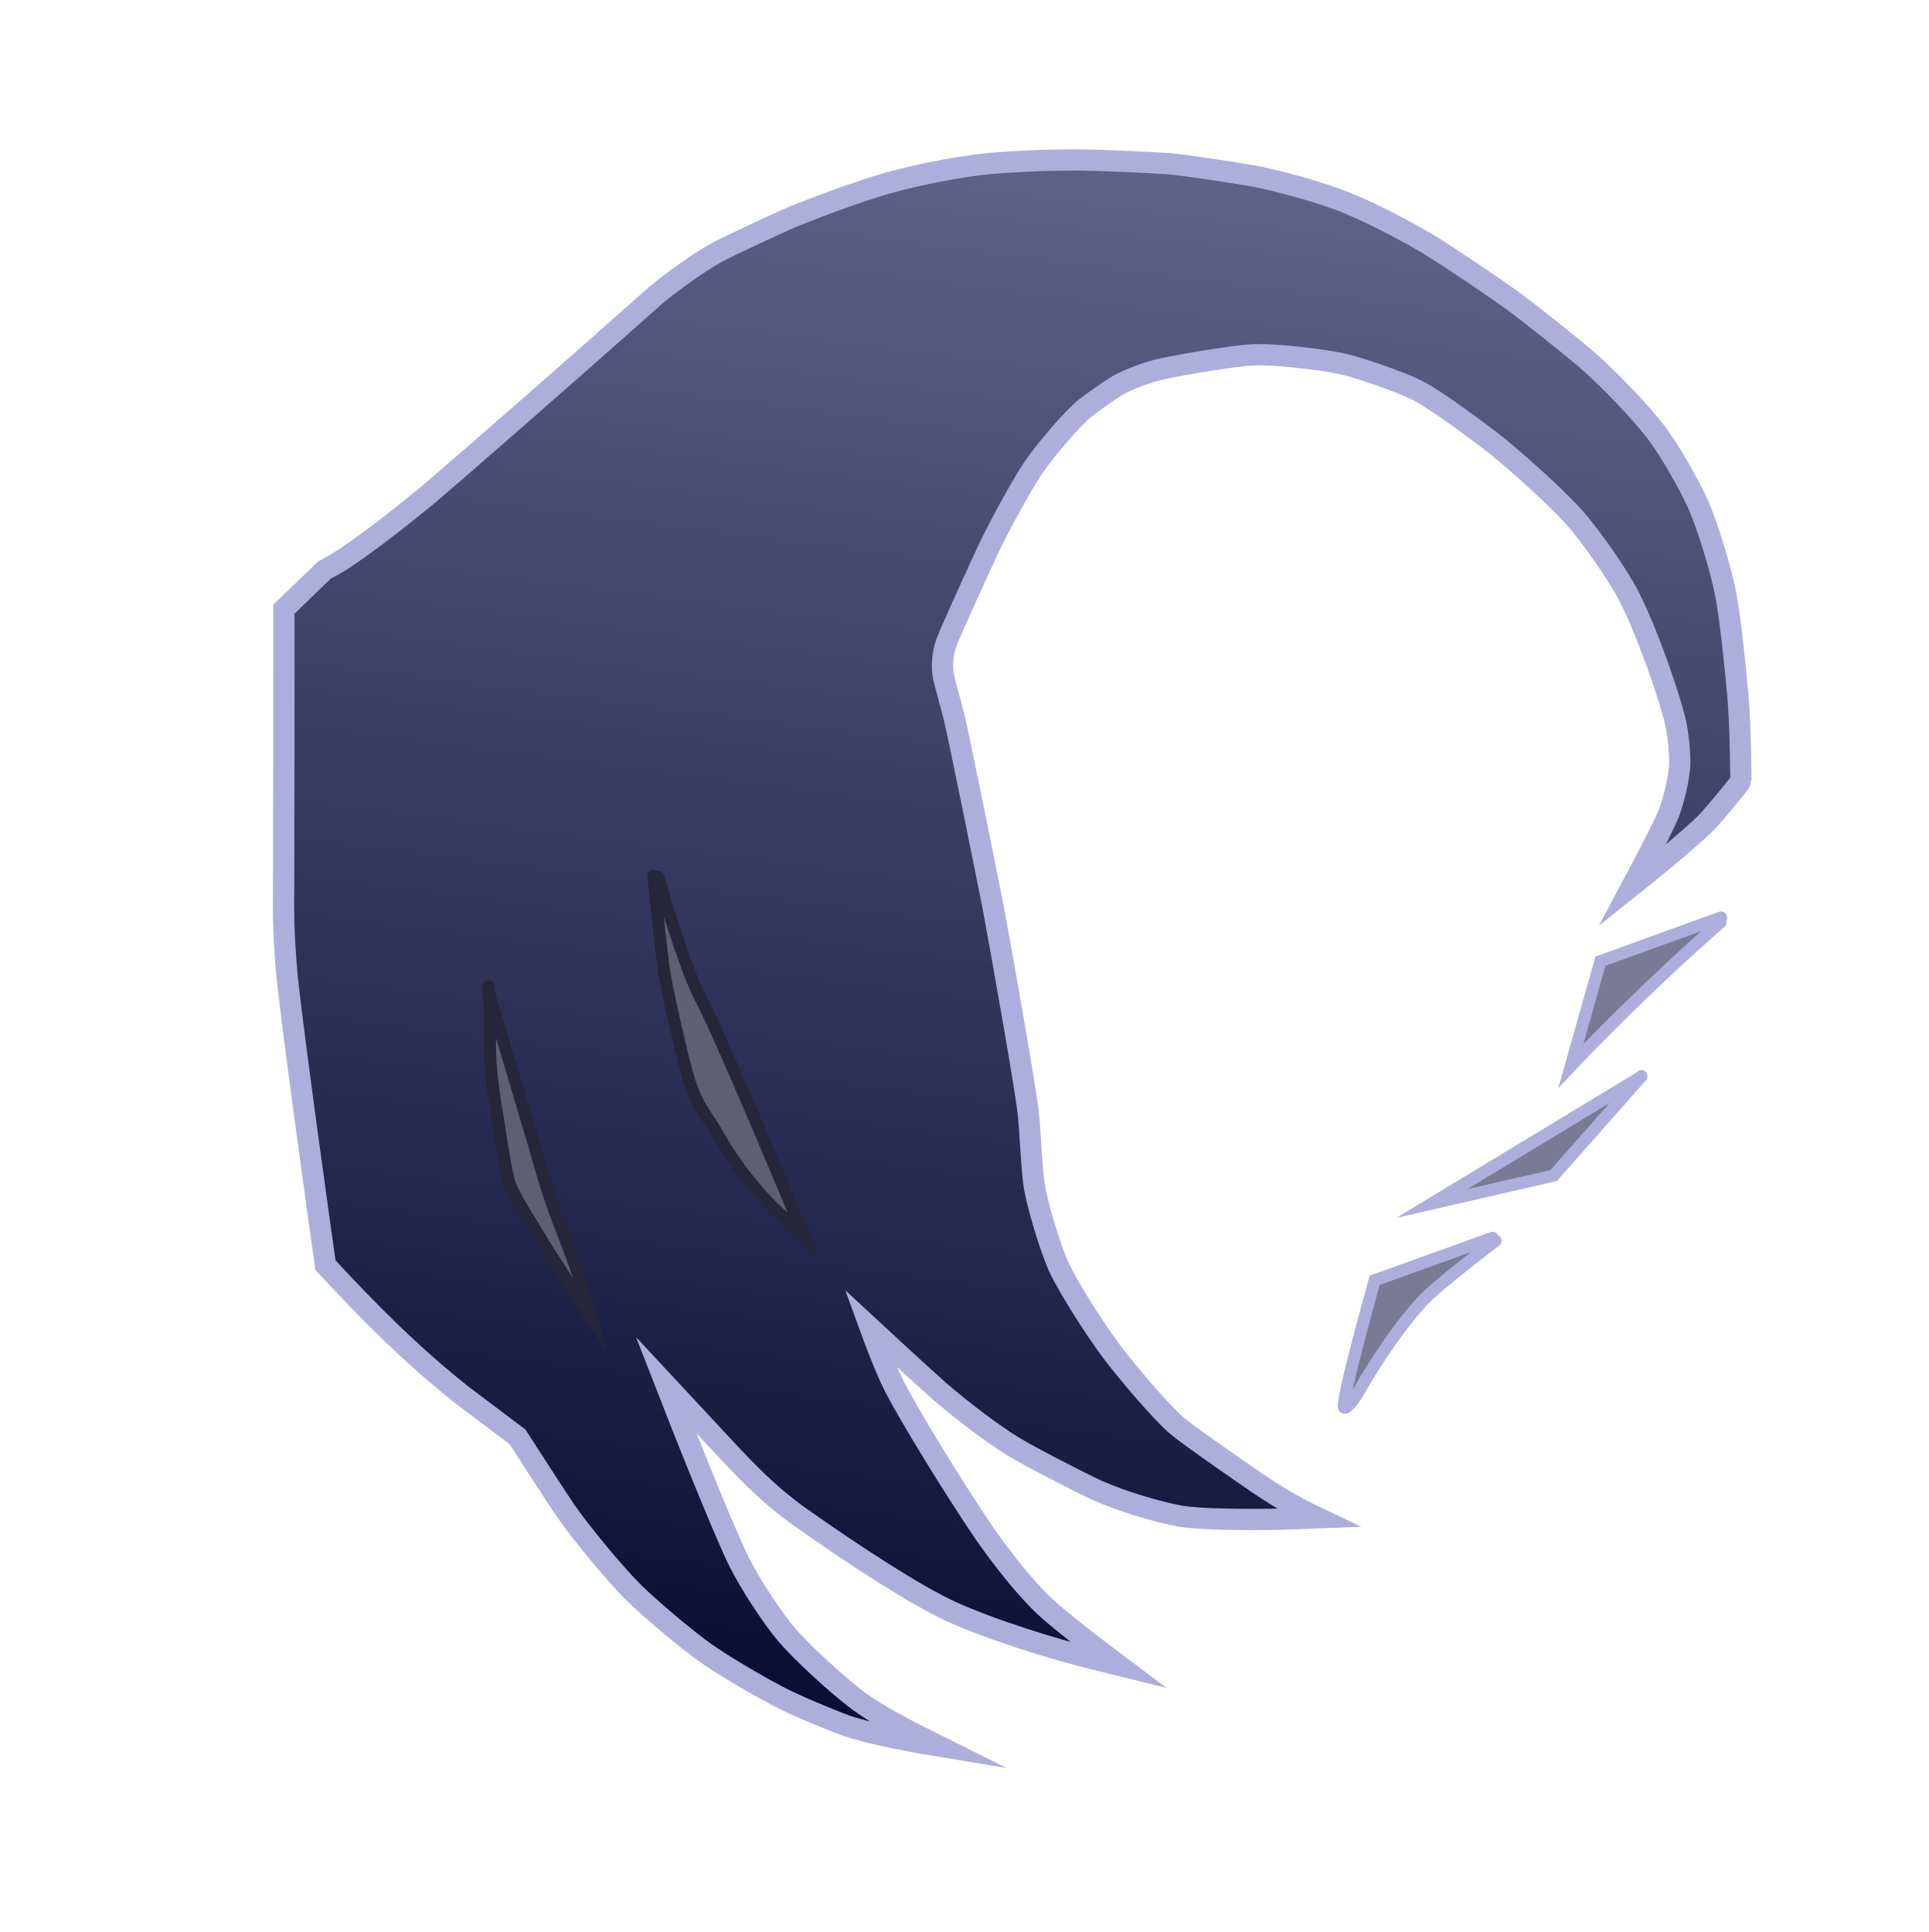
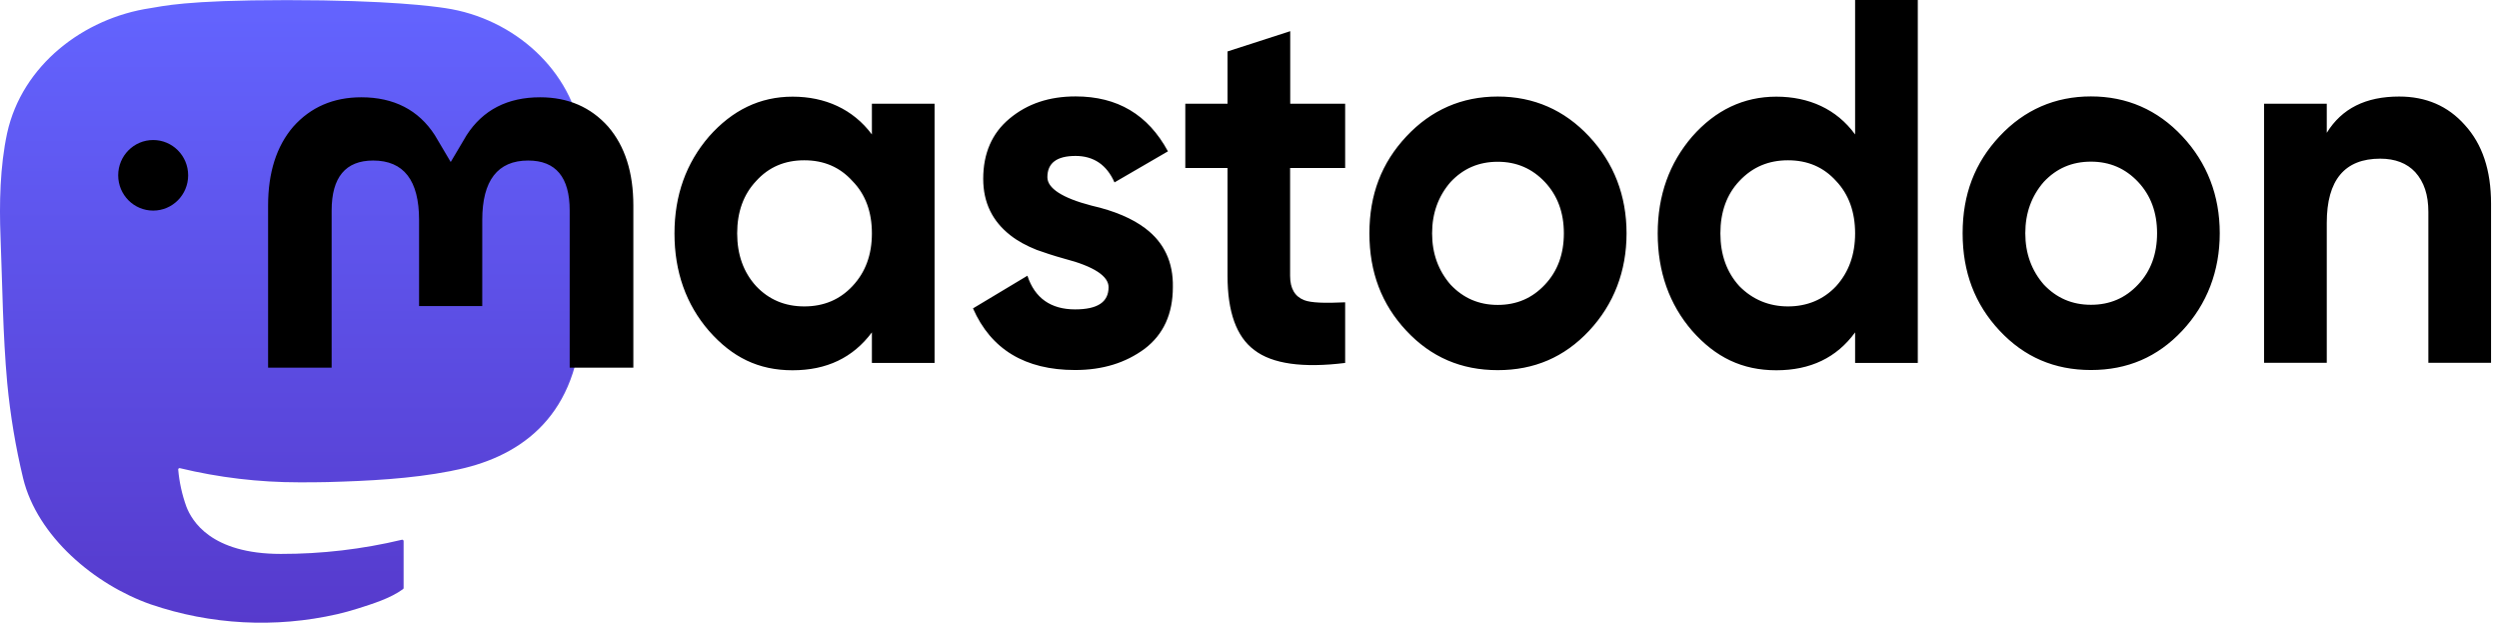
- <svg xmlns="http://www.w3.org/2000/svg" width="587.00" height="588.00" viewBox="0 0 227.055 216.871">
-   <defs>
-     <linearGradient gradientUnits="userSpaceOnUse" x1="291.378" y1="58.54" x2="291.378" y2="580.89" id="gradient-0" spreadMethod="pad" gradientTransform="matrix(0.991852, 0.127392, -0.128531, 1.000725, 77.03664, -37.54059)">
-       <stop offset="0" style="stop-color: rgb(97, 97, 138);" />
-       <stop offset="1" style="stop-color: rgb(10, 13, 50);" />
-     </linearGradient>
-   </defs>
-   <g stroke-linecap="round" transform="matrix(0.357451, 0, 0, 0.357451, 15.01106, -7.385197)" id="nrt" style="">
-     <path d="M524.58,309.65 C498.91,332.07 477.93,354.17 475.34,356.92 C475.34,356.92 485.07,322.44 485.07,322.44 C485.07,322.44 524.79,308.05 524.79,308.05" stroke-opacity="1.00" style="stroke-miterlimit: 9.9; stroke-width: 4px; fill: rgb(123, 122, 149); paint-order: fill; stroke: rgb(174, 174, 221);" />
-     <path d="M498.51,360.48 C498.51,360.48 429.52,402.25 429.52,402.25 C429.52,402.25 469.66,393.03 469.66,393.03 C469.66,393.03 498.58,360.31 498.58,360.31" stroke-opacity="1.00" style="stroke-miterlimit: 8.26; stroke-width: 4px; fill: rgb(123, 122, 149); paint-order: fill; stroke: rgb(174, 174, 221);" />
-     <path d="M444.50,415.50" stroke-width="24.80" stroke-opacity="1.00" stroke-linejoin="round" style="paint-order: fill; stroke: rgb(136, 136, 136);" fill="none" />
-     <path d="M450.50,414.50 C445.78,418.12 432.27,428.51 427.26,433.54 C420.72,440.16 411.73,452.97 405.17,464.63 C403.26,467.87 400.93,470.26 400.59,469.31 C399.85,466.71 409.32,432.61 410.72,427.53 C410.72,427.53 449.57,413.55 449.57,413.55" stroke-opacity="1.00" style="stroke-miterlimit: 10.38; stroke-width: 4px; fill: rgb(123, 122, 149); paint-order: fill; stroke: rgb(174, 174, 221);" />
-     <path d="M236.65,574.20 C245.98,577.34 261.02,579.89 267.06,580.89 C255.57,575.17 247.15,570.80 240.52,565.90 C234.03,561.06 222.21,550.24 217.12,544.32 C212.66,539.09 205.33,528.03 201.57,520.59 C196.42,510.34 182.61,475.55 177.34,461.99 C181.90,466.89 192.73,478.52 199.00,485.24 C207.33,494.04 212.92,499.27 220.71,504.95 C239.92,518.58 259.93,531.45 271.28,536.64 C284.21,542.52 304.50,548.91 318.49,552.31 C321.61,553.06 325.51,554.01 326.27,554.20 C321.16,550.36 307.41,539.97 301.93,534.82 C295.98,529.18 288.37,519.74 282.12,510.73 C271.93,495.70 257.06,471.48 252.24,461.85 C249.21,455.75 245.47,445.57 244.62,443.23 C249.24,447.51 260.72,458.10 267.26,463.94 C274.89,470.54 285.14,478.28 291.63,482.24 C296.95,485.48 311.97,493.25 319.12,496.63 C327.99,500.57 339.74,503.95 346.74,505.20 C353.36,506.36 368.91,506.34 376.85,506.27 C381.27,506.15 388.86,505.91 392.02,505.78 C383.87,501.90 377.68,498.25 368.89,492.12 C362.94,488.00 348.44,477.93 345.22,475.09 C340.16,470.60 329.71,458.44 323.76,450.56 C317.92,442.56 309.86,429.91 306.78,423.30 C303.75,416.75 299.63,402.52 298.64,396.65 C297.76,391.34 297.26,377.71 296.64,372.37 C295.56,363.19 288.09,320.82 284.96,304.05 C281.49,286.60 273.96,249.46 272.28,242.31 C271.38,238.60 269.22,231.09 268.70,228.66 C268.11,225.78 268.33,221.09 269.70,217.45 C271.25,213.37 279.76,194.77 283.49,186.71 C287.91,177.53 294.91,164.93 298.27,159.95 C302.33,154.00 311.57,143.22 315.53,140.17 C317.94,138.33 322.88,134.73 325.79,132.98 C329.51,130.78 336.10,128.40 340.24,127.47 C347.96,125.77 364.45,123.06 370.51,122.74 C378.06,122.37 394.17,124.36 400.70,125.84 C404.70,126.76 419.63,131.59 425.88,135.03 C431.82,138.33 445.02,147.99 451.19,152.89 C460.42,160.53 470.54,169.81 475.88,175.64 C481.56,181.88 490.93,195.32 494.50,202.32 C501.05,215.28 508.26,236.71 509.89,244.22 C510.74,248.24 511.35,254.52 511.16,258.10 C510.91,262.08 509.40,268.85 507.74,273.31 C505.77,278.49 497.68,293.54 495.58,297.48 C501.21,292.99 514.74,282.09 520.20,276.50 C522.64,273.99 531.40,263.34 531.38,263.06 C531.24,261.87 531.33,246.71 530.34,234.97 C529.60,226.87 527.95,210.05 526.36,201.74 C524.61,192.72 520.30,179.16 517.64,172.90 C514.70,166.07 508.01,154.24 503.05,147.80 C497.79,141.01 488.31,131.25 481.41,125.04 C475.70,120.12 463.11,110.06 456.21,104.92 C449.20,99.89 435.65,90.79 429.11,86.71 C419.57,81.09 409.46,75.88 401.13,72.52 C393.65,69.53 382.61,66.36 372.66,64.19 C365.46,62.82 347.42,60.14 343.10,59.80 C335.88,59.30 320.91,58.67 313.16,58.54 C302.38,58.54 289.43,59.11 281.69,59.97 C272.65,60.99 259.67,63.53 250.54,66.11 C242.65,68.34 229.96,72.87 219.43,77.13 C212.36,80.15 196.94,87.43 194.13,88.99 C186.99,92.98 176.80,100.36 171.36,105.42 C147.35,126.80 110.81,158.79 98.28,169.40 C87.20,178.43 77.91,185.56 70.38,190.46 C68.39,191.73 64.90,193.58 64.82,193.64 C64.77,193.68 52.52,205.52 51.50,206.50 C51.52,237.29 51.47,283.79 51.40,299.52 C51.29,309.08 51.52,315.65 52.61,328.16 C55.17,351.26 63.40,409.99 65.18,422.52 C79.85,438.45 94.02,452.49 109.89,465.11 C116.18,469.85 125.45,476.84 128.43,479.08 C131.55,483.92 141.78,499.83 144.45,503.65 C149.91,511.46 160.35,524.00 166.25,529.93 C171.77,535.46 183.87,545.65 190.21,550.16 C196.57,554.64 209.79,562.42 217.02,565.92 C223.98,569.28 235.11,573.68 236.65,574.20 Z" stroke-opacity="1.00" style="stroke-width: 7px; stroke-miterlimit: 9.71; fill: url('#gradient-0'); paint-order: fill; stroke: rgb(174, 174, 221);" />
-     <path d="M 118.899 330.734 C 120.329 346.074 117.932 349.332 121.062 368.832 C 122.422 376.572 124.158 390.021 125.648 395.021 C 127.218 400.201 134.659 411.163 136.359 414.223 C 138.349 417.773 148.709 433.573 152.559 439.363 C 145.119 412.463 142.176 412.873 134.376 384.523 C 131.926 376.433 120.913 338.977 118.733 332.007" stroke-opacity="1.00" style="stroke-width: 4px; stroke-miterlimit: 8.63; paint-order: fill; stroke: rgb(38, 37, 58); fill: rgb(95, 95, 115);" />
-     <path d="M 173.158 294.361 C 173.878 301.431 175.998 321.171 176.688 325.631 C 177.908 333.361 182.882 355.234 185.112 362.244 C 188.342 371.644 190.556 372.565 194.696 380.025 C 200.406 390.175 207.928 399.191 214.238 405.091 C 216.738 407.381 220.958 411.271 222.808 413.041 C 211.718 386.521 194.428 345.171 188.498 334.171 C 183.578 324.661 175.958 298.921 174.698 294.601" stroke-opacity="1.00" style="stroke-width: 4px; stroke-miterlimit: 8.64; paint-order: fill; stroke: rgb(38, 37, 58); fill: rgb(95, 95, 115);" />
-   </g>
+ <svg xmlns="http://www.w3.org/2000/svg" xmlns:xlink="http://www.w3.org/1999/xlink" width="261" height="66" viewBox="0 0 261 66" fill="none">
+   <symbol id="logo-symbol-wordmark">
+     <path d="M60.754 14.403C59.814 7.419 53.727 1.916 46.512 0.849C45.294 0.669 40.682 0.013 29.997 0.013H29.918C19.23 0.013 16.937 0.669 15.72 0.849C8.705 1.886 2.299 6.832 0.745 13.898C-0.003 17.378 -0.083 21.237 0.056 24.776C0.254 29.851 0.293 34.918 0.753 39.973C1.072 43.331 1.628 46.661 2.417 49.941C3.894 55.997 9.875 61.037 15.734 63.093C22.008 65.237 28.754 65.593 35.218 64.121C35.929 63.956 36.632 63.764 37.325 63.545C38.897 63.046 40.738 62.487 42.091 61.507C42.11 61.493 42.125 61.475 42.136 61.455C42.147 61.434 42.153 61.412 42.153 61.389V56.49C42.153 56.469 42.148 56.447 42.138 56.428C42.129 56.409 42.115 56.392 42.098 56.379C42.081 56.365 42.061 56.356 42.04 56.351C42.019 56.346 41.997 56.347 41.976 56.351C37.834 57.341 33.59 57.836 29.332 57.829C22.005 57.829 20.034 54.351 19.469 52.904C19.016 51.653 18.727 50.348 18.612 49.022C18.611 49 18.615 48.977 18.624 48.957C18.633 48.937 18.647 48.919 18.664 48.904C18.682 48.89 18.702 48.88 18.724 48.876C18.745 48.871 18.768 48.871 18.79 48.877C22.862 49.859 27.037 50.355 31.227 50.354C32.234 50.354 33.239 50.354 34.246 50.328C38.46 50.209 42.901 49.994 47.047 49.184C47.15 49.164 47.253 49.146 47.342 49.119C53.881 47.864 60.104 43.923 60.736 33.943C60.76 33.55 60.819 29.828 60.819 29.42C60.822 28.035 61.265 19.591 60.754 14.403Z" fill="url(#paint0_linear_89_11)" />
+     <path d="M12.344 18.303C12.344 16.267 13.978 14.619 15.997 14.619C18.016 14.619 19.65 16.267 19.65 18.303C19.65 20.34 18.016 21.987 15.997 21.987C13.978 21.987 12.344 20.34 12.344 18.303Z" fill="currentColor" />
+     <path d="M66.148 21.468V38.384H59.499V21.974C59.499 18.511 58.058 16.76 55.164 16.76C51.975 16.76 50.367 18.848 50.367 22.96V31.95H43.769V22.96C43.769 18.835 42.174 16.76 38.971 16.76C36.09 16.76 34.637 18.511 34.637 21.974V38.384H28V21.468C28 18.018 28.875 15.268 30.624 13.231C32.437 11.195 34.804 10.157 37.736 10.157C41.132 10.157 43.717 11.48 45.415 14.114L47.074 16.915L48.733 14.114C50.431 11.48 53.004 10.157 56.412 10.157C59.344 10.157 61.711 11.195 63.525 13.231C65.274 15.268 66.148 18.005 66.148 21.468ZM89.03 29.874C90.406 28.409 91.062 26.579 91.062 24.361C91.062 22.143 90.406 20.301 89.03 18.9C87.705 17.434 86.033 16.734 84.001 16.734C81.969 16.734 80.296 17.434 78.972 18.9C77.647 20.301 76.991 22.143 76.991 24.361C76.991 26.579 77.647 28.422 78.972 29.874C80.296 31.275 81.969 31.989 84.001 31.989C86.033 31.989 87.705 31.288 89.03 29.874ZM91.062 10.832H97.609V37.891H91.062V34.7C89.081 37.346 86.342 38.656 82.779 38.656C79.216 38.656 76.477 37.307 74.046 34.544C71.653 31.781 70.444 28.37 70.444 24.374C70.444 20.379 71.666 17.019 74.046 14.256C76.489 11.493 79.383 10.092 82.779 10.092C86.174 10.092 89.081 11.389 91.062 14.036V10.845V10.832ZM119.654 23.868C121.583 25.334 122.548 27.384 122.496 29.978C122.496 32.741 121.532 34.907 119.551 36.412C117.57 37.878 115.178 38.63 112.284 38.63C107.049 38.63 103.499 36.464 101.621 32.196L107.306 28.785C108.065 31.107 109.737 32.3 112.284 32.3C114.625 32.3 115.782 31.548 115.782 29.978C115.782 28.837 114.265 27.812 111.165 27.008C109.995 26.683 109.03 26.359 108.271 26.087C107.204 25.659 106.29 25.166 105.532 24.569C103.654 23.103 102.689 21.157 102.689 18.667C102.689 16.02 103.602 13.906 105.429 12.388C107.306 10.819 109.596 10.066 112.335 10.066C116.709 10.066 119.898 11.96 121.982 15.8L116.4 19.043C115.59 17.201 114.213 16.28 112.335 16.28C110.355 16.28 109.39 17.032 109.39 18.498C109.39 19.64 110.908 20.664 114.008 21.468C116.4 22.013 118.278 22.818 119.641 23.855L119.654 23.868ZM140.477 17.538H134.741V28.798C134.741 30.147 135.255 30.964 136.22 31.34C136.927 31.613 138.355 31.665 140.49 31.561V37.891C136.079 38.436 132.876 37.995 130.998 36.542C129.12 35.141 128.207 32.534 128.207 28.811V17.538H123.795V10.832H128.207V5.37L134.754 3.256V10.832H140.49V17.538H140.477ZM161.352 29.719C162.677 28.318 163.333 26.528 163.333 24.361C163.333 22.195 162.677 20.418 161.352 19.004C160.027 17.603 158.407 16.889 156.426 16.889C154.445 16.889 152.825 17.59 151.5 19.004C150.227 20.47 149.571 22.247 149.571 24.361C149.571 26.476 150.227 28.253 151.5 29.719C152.825 31.12 154.445 31.833 156.426 31.833C158.407 31.833 160.027 31.133 161.352 29.719ZM146.883 34.531C144.297 31.768 143.024 28.422 143.024 24.361C143.024 20.301 144.297 17.006 146.883 14.243C149.468 11.48 152.67 10.079 156.426 10.079C160.182 10.079 163.384 11.48 165.97 14.243C168.555 17.006 169.88 20.418 169.88 24.361C169.88 28.305 168.555 31.768 165.97 34.531C163.384 37.294 160.233 38.643 156.426 38.643C152.619 38.643 149.468 37.294 146.883 34.531ZM191.771 29.874C193.095 28.409 193.751 26.579 193.751 24.361C193.751 22.143 193.095 20.301 191.771 18.9C190.446 17.434 188.774 16.734 186.742 16.734C184.709 16.734 183.037 17.434 181.661 18.9C180.336 20.301 179.68 22.143 179.68 24.361C179.68 26.579 180.336 28.422 181.661 29.874C183.037 31.275 184.761 31.989 186.742 31.989C188.722 31.989 190.446 31.288 191.771 29.874ZM193.751 0H200.298V37.891H193.751V34.7C191.822 37.346 189.082 38.656 185.52 38.656C181.957 38.656 179.179 37.307 176.735 34.544C174.343 31.781 173.134 28.37 173.134 24.374C173.134 20.379 174.356 17.019 176.735 14.256C179.166 11.493 182.111 10.092 185.52 10.092C188.928 10.092 191.822 11.389 193.751 14.036V0.013V0ZM223.308 29.706C224.633 28.305 225.289 26.515 225.289 24.348C225.289 22.182 224.633 20.405 223.308 18.991C221.983 17.59 220.363 16.877 218.382 16.877C216.401 16.877 214.78 17.577 213.456 18.991C212.182 20.457 211.526 22.234 211.526 24.348C211.526 26.463 212.182 28.24 213.456 29.706C214.78 31.107 216.401 31.82 218.382 31.82C220.363 31.82 221.983 31.12 223.308 29.706ZM208.838 34.518C206.253 31.755 204.98 28.409 204.98 24.348C204.98 20.288 206.253 16.993 208.838 14.23C211.424 11.467 214.626 10.066 218.382 10.066C222.137 10.066 225.34 11.467 227.925 14.23C230.511 16.993 231.835 20.405 231.835 24.348C231.835 28.292 230.511 31.755 227.925 34.518C225.34 37.281 222.189 38.63 218.382 38.63C214.575 38.63 211.424 37.281 208.838 34.518ZM260.17 21.261V37.878H253.623V22.13C253.623 20.34 253.173 18.991 252.247 17.966C251.385 17.045 250.164 16.565 248.594 16.565C244.89 16.565 243.012 18.783 243.012 23.272V37.878H236.466V10.832H243.012V13.867C244.581 11.325 247.077 10.079 250.575 10.079C253.366 10.079 255.656 11.052 257.431 13.05C259.257 15.047 260.17 17.759 260.17 21.274" fill="currentColor" />
+     <defs>
+       <linearGradient id="paint0_linear_89_11" x1="30.5" y1="0.013" x2="30.5" y2="65.013" gradientUnits="userSpaceOnUse">
+         <stop stop-color="#6364FF" />
+         <stop offset="1" stop-color="#563ACC" />
+       </linearGradient>
+     </defs>
+   </symbol>
+   <use xlink:href="#logo-symbol-wordmark" />
</svg>
